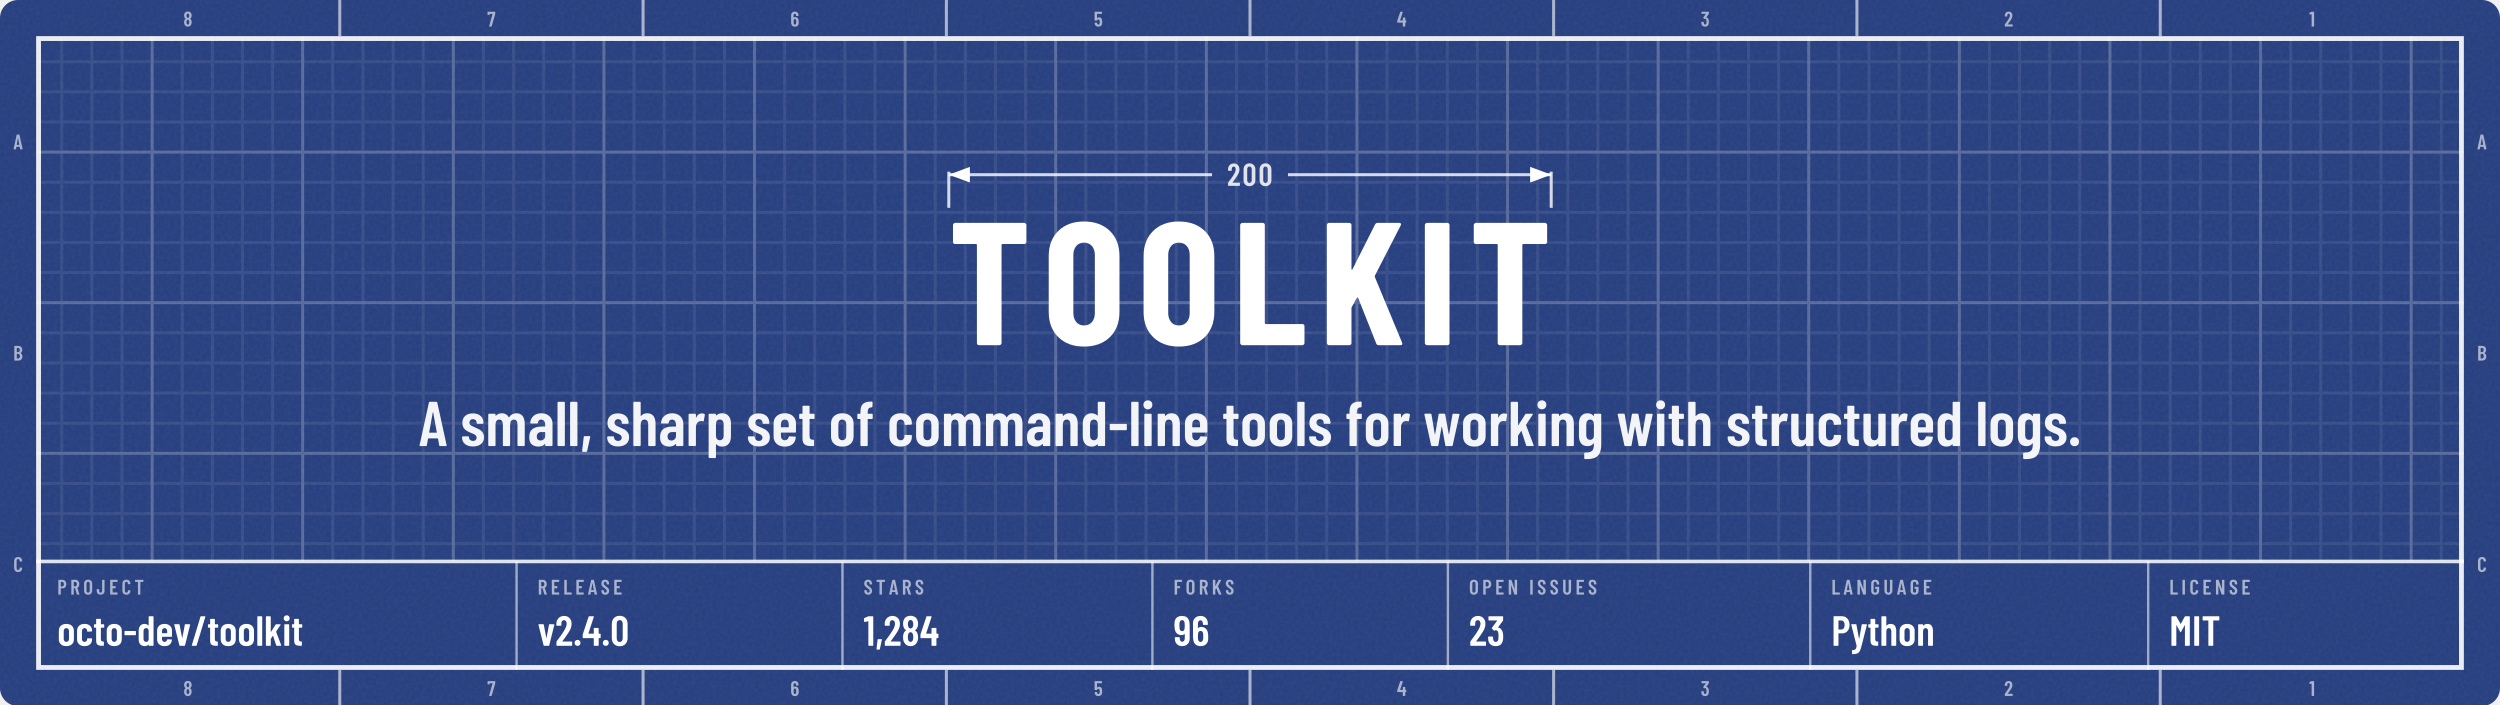
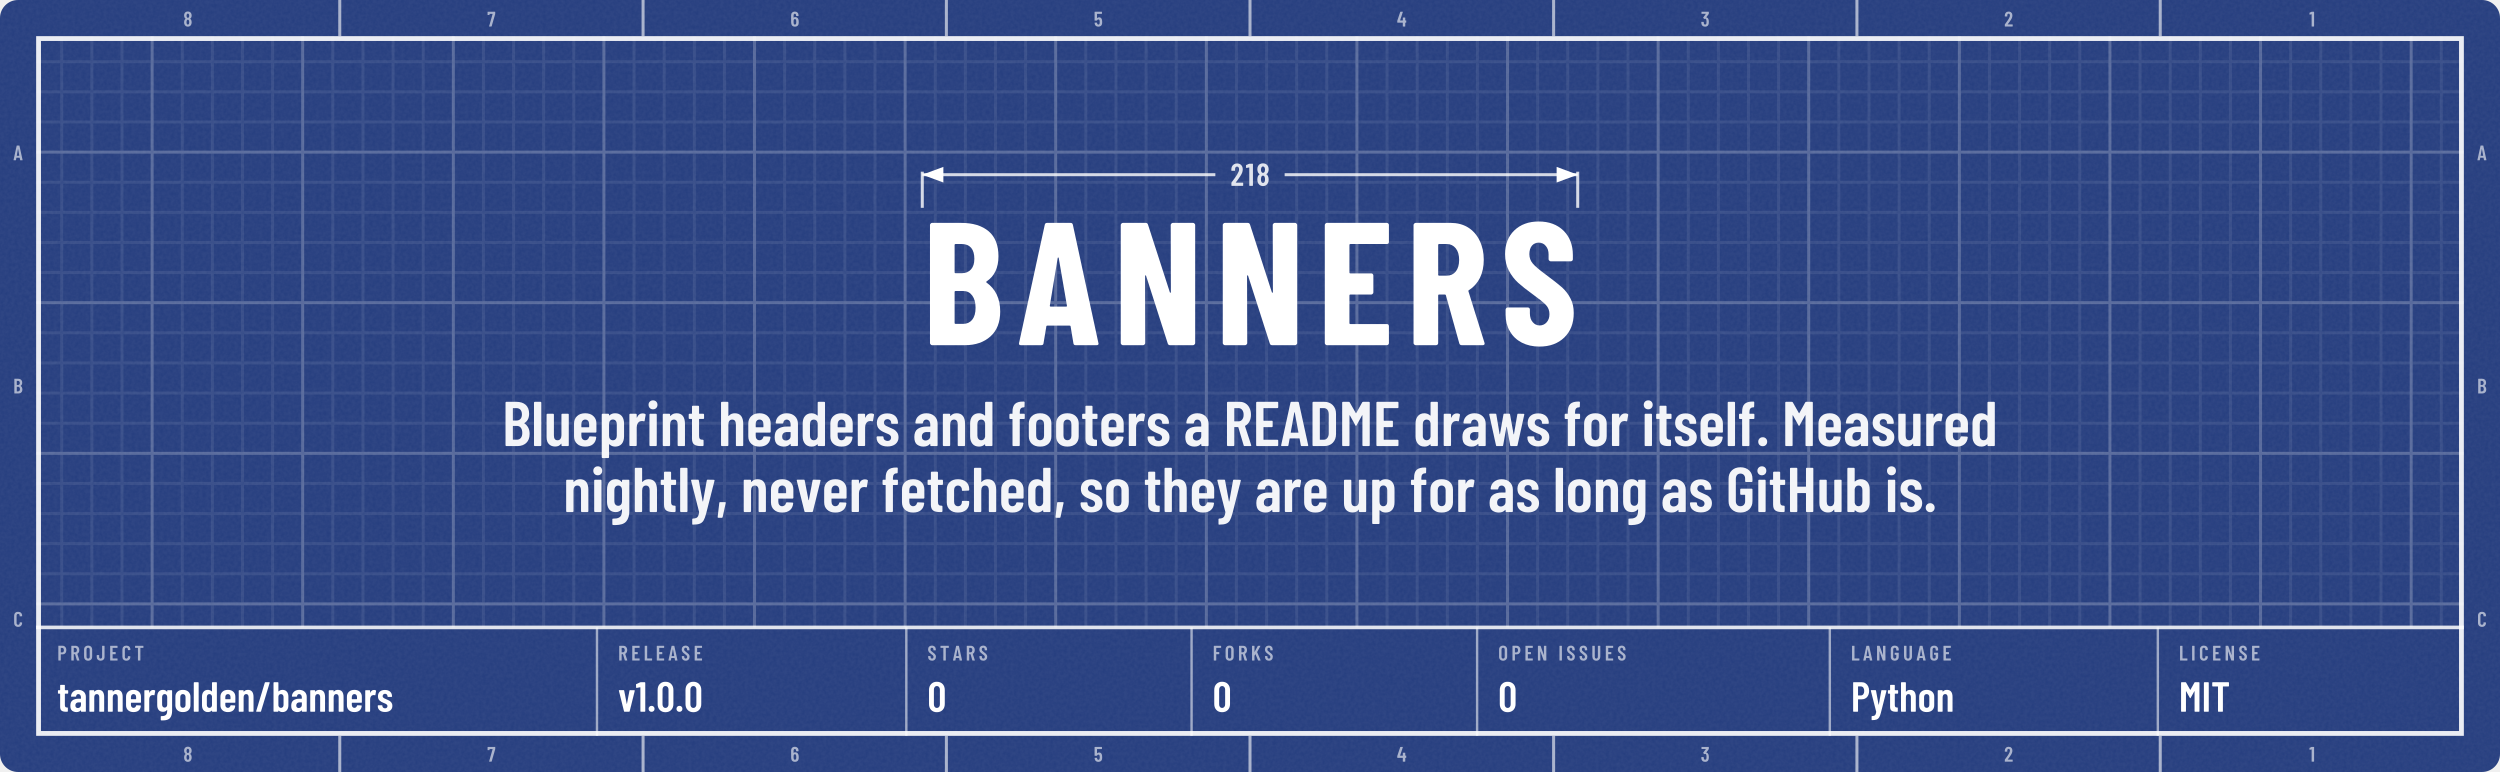
- <svg xmlns="http://www.w3.org/2000/svg" width="830" height="234" viewBox="0 0 830 234" role="img" aria-labelledby="t d">
+ <svg xmlns="http://www.w3.org/2000/svg" width="830" height="256" viewBox="0 0 830 256" role="img" aria-labelledby="t d">
  <defs>
    <clipPath id="kc1">
-       <rect x="0" y="0" width="830" height="234.4" rx="6" />
+       <rect x="0" y="0" width="830" height="256.3" rx="6" />
    </clipPath>
    <filter id="kn2" x="0" y="0" width="100%" height="100%">
      <feTurbulence type="fractalNoise" baseFrequency=".85" numOctaves="2" stitchTiles="stitch" />
      <feColorMatrix values="0 0 0 0 1 0 0 0 0 1 0 0 0 0 1 0 0 0 0.06 0" />
    </filter>
    <pattern id="kp3" width="10" height="10" patternUnits="userSpaceOnUse">
      <path d="M10 .5H.5V10" fill="none" stroke="#FFFFFF" stroke-opacity="0.075" />
    </pattern>
    <pattern id="kp4" width="50" height="50" patternUnits="userSpaceOnUse">
      <path d="M50 .5H.5V50" fill="none" stroke="#FFFFFF" stroke-opacity="0.16" />
    </pattern>
    <clipPath id="kc5">
-       <path clip-rule="evenodd" d="M12 12h806v210.4h-806zM12 186.4h806v36h-806z" />
+       <path clip-rule="evenodd" d="M12 12h806v232.3h-806zM12 208.3h806v36h-806z" />
    </clipPath>
    <path id="m44" d="M33 -78 59 146Q60 157 71 157H151Q164 157 161 144L112 -80Q110 -91 99 -91H45Q39 -91 36 -88Q32 -84 33 -78Z" />
-     <path id="m45" d="M27 263V339Q27 344 30 348Q34 351 39 351H286Q291 351 294 348Q298 344 298 339V263Q298 258 294 254Q291 251 286 251H39Q34 251 30 254Q27 258 27 263Z" />
    <path id="m46" d="M35 69Q35 100 55 120Q75 140 106 140Q137 140 156 120Q176 100 176 69Q176 38 156 18Q136 -2 106 -2Q75 -2 55 18Q35 38 35 69Z" />
    <path id="m47" d="M21 14 226 690Q229 700 239 700H331Q337 700 340 696Q343 692 341 686L136 10Q133 0 123 0H31Q25 0 22 4Q19 8 21 14Z" />
    <path id="m48" d="M38 183V517Q38 604 89 658Q140 711 224 711Q309 711 360 658Q412 604 412 517V183Q412 96 360 42Q309 -11 224 -11Q140 -11 89 42Q38 96 38 183ZM296 176V524Q296 563 276 586Q257 610 224 610Q192 610 173 586Q154 563 154 524V176Q154 137 173 114Q192 90 224 90Q257 90 276 114Q296 137 296 176Z" />
    <path id="m49" d="M122 700H218Q223 700 226 696Q230 693 230 688V12Q230 7 226 4Q223 0 218 0H126Q121 0 118 4Q114 7 114 12V576Q114 578 112 580Q111 582 109 581L27 565H24Q13 565 13 576L10 643Q10 653 18 657L107 697Q114 700 122 700Z" />
    <path id="m50" d="M173 100H392Q397 100 400 96Q404 93 404 88V12Q404 7 400 4Q397 0 392 0H43Q38 0 34 4Q31 7 31 12V92Q31 101 36 107L75 160Q114 212 152 266Q189 320 215 363Q273 459 273 522Q273 562 256 585Q238 608 209 608Q180 608 163 586Q146 563 147 526V487Q147 482 144 478Q140 475 135 475H41Q36 475 32 478Q29 482 29 487V530Q33 610 84 659Q134 708 214 708Q293 708 342 656Q390 605 390 521Q390 471 373 422Q356 373 319 317Q294 277 260 229Q225 181 214 166Q184 126 170 106Q168 104 169 102Q170 100 173 100Z" />
    <path id="m51" d="M387 218Q387 169 380 134Q368 66 326 29Q283 -8 210 -8Q134 -8 86 32Q38 73 32 143Q30 165 28 207Q28 219 40 219H132Q144 219 144 207Q146 173 148 156Q153 125 169 108Q185 92 210 92Q234 92 250 108Q266 123 271 152Q276 182 276 230Q276 281 269 315Q263 341 248 355Q233 369 210 369Q195 369 183 360Q177 356 174 356Q172 356 166 360L119 408Q115 412 115 417Q115 421 118 425L243 595Q245 597 244 599Q242 601 239 601H49Q44 601 40 604Q37 608 37 613V688Q37 693 40 696Q44 700 49 700H373Q378 700 382 696Q385 693 385 688V609Q385 602 380 594L266 438Q262 432 268 431Q309 426 338 392Q368 358 378 307Q387 267 387 218Z" />
    <path id="m52" d="M443 275V194Q443 189 440 186Q436 182 431 182H401Q396 182 396 177V12Q396 7 392 4Q389 0 384 0H292Q287 0 284 4Q280 7 280 12V177Q280 182 275 182H29Q24 182 20 186Q17 189 17 194V259Q17 268 19 274L158 690Q161 700 171 700H271Q277 700 280 696Q283 693 281 686L153 293Q152 287 157 287H275Q280 287 280 292V412Q280 417 284 420Q287 424 292 424H384Q389 424 392 420Q396 417 396 412V292Q396 287 401 287H431Q436 287 440 284Q443 280 443 275Z" />
    <path id="m53" d="M400 216Q400 175 396 146Q391 72 344 32Q297 -8 219 -8Q145 -8 99 30Q53 68 43 144L40 172Q40 184 52 184H144Q156 184 157 172Q157 166 159 154Q171 92 219 92Q244 92 260 108Q275 124 280 153Q284 178 284 217Q284 254 278 281Q273 307 258 322Q242 336 219 336Q171 336 157 290Q154 279 144 279H51Q46 279 42 282Q39 286 39 291V688Q39 693 42 696Q46 700 51 700H377Q382 700 386 696Q389 693 389 688V612Q389 607 386 604Q382 600 377 600H160Q155 600 155 595V400Q155 397 157 396Q159 396 161 398Q178 416 202 426Q227 437 254 437Q314 437 350 398Q387 360 394 290Q400 259 400 216Z" />
    <path id="m54" d="M401 216Q401 193 399 151Q394 75 346 34Q299 -8 221 -8Q147 -8 101 30Q55 69 46 144Q40 171 40 207L39 532Q39 613 88 660Q138 708 219 708Q295 708 343 660Q391 612 391 532V507Q391 502 388 498Q384 495 379 495H287Q282 495 278 498Q275 502 275 507V526Q275 560 258 582Q242 605 219 605Q191 605 174 583Q156 561 156 526V423Q156 420 158 419Q160 418 162 420Q191 447 234 447Q303 447 346 403Q389 359 396 286Q401 253 401 216ZM284 224Q284 250 279 295Q267 353 220 353Q196 353 180 338Q165 322 160 292Q156 257 156 224Q156 195 159 157Q164 125 180 108Q195 91 220 91Q245 91 260 109Q276 127 281 160Q284 196 284 224Z" />
    <path id="m55" d="M90 13 255 594Q257 600 251 600H116Q111 600 111 595V559Q111 554 108 550Q104 547 99 547H28Q23 547 20 550Q16 554 16 559L17 688Q17 693 20 696Q24 700 29 700H368Q373 700 376 696Q380 693 380 688V607Q380 603 378 593L211 10Q208 0 197 0H100Q87 0 90 13Z" />
    <path id="m56" d="M325 364Q358 345 375 306Q396 259 396 200Q396 147 380 107Q360 53 318 22Q275 -8 216 -8Q158 -8 116 22Q73 52 53 106Q38 148 38 200Q38 259 56 301Q71 341 109 363Q113 366 109 369Q76 390 58 427Q38 470 38 523Q38 581 58 620Q78 664 120 688Q161 712 216 712Q270 712 312 688Q353 665 374 621Q396 579 396 523Q396 471 376 429Q358 392 325 371Q319 367 325 364ZM159 559Q152 541 152 513Q152 483 162 456Q169 435 183 423Q197 411 216 411Q237 411 252 424Q266 436 273 459Q281 483 281 513Q281 547 271 568Q264 589 250 600Q236 612 216 612Q198 612 184 602Q171 591 164 573ZM281 206Q281 244 272 271Q266 295 252 308Q237 322 216 322Q195 322 180 308Q166 294 160 268Q152 242 152 208Q152 177 158 151Q163 123 178 108Q194 92 216 92Q239 92 255 108Q271 124 276 153Q281 180 281 206Z" />
-     <path id="m57" d="M384 168Q384 87 334 40Q285 -8 204 -8Q128 -8 80 40Q32 88 32 168V193Q32 198 36 202Q39 205 44 205H136Q141 205 144 202Q148 198 148 193V174Q148 140 164 118Q181 95 204 95Q232 95 250 117Q267 139 267 174V276Q267 279 265 280Q263 281 261 279Q232 253 189 253Q120 253 77 297Q34 341 27 414Q22 447 22 484Q22 518 25 549Q29 625 76 666Q124 708 203 708Q276 708 322 670Q368 631 378 556Q383 526 383 493ZM267 476Q267 506 264 543Q253 609 204 609Q179 609 163 591Q147 573 142 540Q140 516 140 476Q140 439 145 405Q150 377 166 362Q181 347 204 347Q228 347 244 362Q259 378 263 408Q267 443 267 476Z" />
    <path id="m65" d="M325 11 306 116Q306 121 300 121H154Q148 121 148 116L129 11Q128 0 116 0H25Q11 0 14 13L162 689Q164 700 175 700H281Q292 700 294 689L442 13V9Q442 0 431 0H338Q326 0 325 11ZM171 212H282Q288 212 287 217L229 533Q228 536 226 536Q224 536 223 533L166 217Q165 212 171 212Z" />
    <path id="m66" d="M242 0H66Q61 0 58 4Q54 7 54 12V688Q54 693 58 696Q61 700 66 700H224Q319 700 373 652Q427 604 427 512Q427 409 354 365Q349 362 352 359Q391 334 413 292Q435 250 435 192Q435 100 382 50Q328 0 242 0ZM170 595V409Q170 404 175 404H226Q267 404 290 429Q313 454 313 500Q313 548 290 574Q267 600 226 600H175Q170 600 170 595ZM319 208Q319 260 296 290Q273 319 233 319H175Q170 319 170 314V106Q170 101 175 101H233Q273 101 296 129Q319 157 319 208Z" />
    <path id="m67" d="M42 180V521Q42 607 94 658Q145 708 230 708Q316 708 368 658Q420 607 420 521V509Q420 504 416 500Q413 496 408 496L315 492Q303 492 303 504V529Q303 564 283 586Q263 608 230 608Q198 608 178 586Q158 564 158 529V171Q158 136 178 114Q198 92 230 92Q263 92 283 114Q303 136 303 171V196Q303 201 306 204Q310 208 315 208L408 204Q413 204 416 200Q420 197 420 192V180Q420 95 368 44Q316 -8 230 -8Q145 -8 94 44Q42 95 42 180Z" />
+     <path id="m68" d="M54 12V688Q54 693 58 696Q61 700 66 700H237Q323 700 374 648Q426 596 426 509V191Q426 104 374 52Q323 0 237 0H66Q61 0 58 4Q54 7 54 12ZM175 100 235 101Q268 101 288 128Q309 154 310 198V502Q310 547 290 574Q269 600 234 600H175Q170 600 170 595V105Q170 100 175 100Z" />
    <path id="m69" d="M391 600H175Q170 600 170 595V406Q170 401 175 401H303Q308 401 312 398Q315 394 315 389V312Q315 307 312 304Q308 300 303 300H175Q170 300 170 295V105Q170 100 175 100H391Q396 100 400 96Q403 93 403 88V12Q403 7 400 4Q396 0 391 0H66Q61 0 58 4Q54 7 54 12V688Q54 693 58 696Q61 700 66 700H391Q396 700 400 696Q403 693 403 688V612Q403 607 400 604Q396 600 391 600Z" />
    <path id="m70" d="M390 600H175Q170 600 170 595V406Q170 401 175 401H302Q307 401 310 398Q314 394 314 389V312Q314 307 310 304Q307 300 302 300H175Q170 300 170 295V12Q170 7 166 4Q163 0 158 0H66Q61 0 58 4Q54 7 54 12V688Q54 693 58 696Q61 700 66 700H390Q395 700 398 696Q402 693 402 688V612Q402 607 398 604Q395 600 390 600Z" />
    <path id="m71" d="M42 173V527Q42 609 94 658Q145 708 230 708Q315 708 368 658Q420 609 420 526V487Q420 482 416 478Q413 475 408 475H316Q311 475 308 478Q304 482 304 487V528Q304 564 284 586Q263 608 230 608Q197 608 177 586Q157 564 157 528V172Q157 136 177 114Q197 92 230 92Q263 92 284 114Q304 136 304 172V268Q304 273 299 273H238Q233 273 230 276Q226 280 226 285V358Q226 363 230 366Q233 370 238 370H408Q413 370 416 366Q420 363 420 358V173Q420 91 368 42Q315 -8 230 -8Q145 -8 94 42Q42 91 42 173Z" />
+     <path id="m72" d="M319 700H411Q416 700 420 696Q423 693 423 688V12Q423 7 420 4Q416 0 411 0H319Q314 0 310 4Q307 7 307 12V295Q307 300 302 300H175Q170 300 170 295V12Q170 7 166 4Q163 0 158 0H66Q61 0 58 4Q54 7 54 12V688Q54 693 58 696Q61 700 66 700H158Q163 700 166 696Q170 693 170 688V406Q170 401 175 401H302Q307 401 307 406V688Q307 693 310 696Q314 700 319 700Z" />
    <path id="m73" d="M54 12V688Q54 693 58 696Q61 700 66 700H158Q163 700 166 696Q170 693 170 688V12Q170 7 166 4Q163 0 158 0H66Q61 0 58 4Q54 7 54 12Z" />
    <path id="m74" d="M17 173V247Q17 252 20 256Q24 259 29 259H121Q126 259 130 256Q133 252 133 247V171Q133 136 152 114Q171 92 202 92Q233 92 252 114Q272 136 272 171V688Q272 693 276 696Q279 700 284 700H376Q381 700 384 696Q388 693 388 688V173Q388 91 336 42Q285 -8 202 -8Q119 -8 68 42Q17 91 17 173Z" />
    <path id="m75" d="M54 12V688Q54 693 58 696Q61 700 66 700H158Q163 700 166 696Q170 693 170 688V412Q170 408 172 408Q174 407 176 410L326 691Q331 700 341 700H440Q447 700 449 696Q451 692 448 686L298 405Q297 401 297 399L459 14Q460 12 460 8Q460 0 450 0H351Q340 0 337 9L219 298Q218 301 216 300Q214 300 212 298L172 231Q170 227 170 225V12Q170 7 166 4Q163 0 158 0H66Q61 0 58 4Q54 7 54 12Z" />
    <path id="m76" d="M54 12V688Q54 693 58 696Q61 700 66 700H158Q163 700 166 696Q170 693 170 688V105Q170 100 175 100H391Q396 100 400 96Q403 93 403 88V12Q403 7 400 4Q396 0 391 0H66Q61 0 58 4Q54 7 54 12Z" />
    <path id="m77" d="M383 700H475Q480 700 484 696Q487 693 487 688V12Q487 7 484 4Q480 0 475 0H383Q378 0 374 4Q371 7 371 12V484Q371 488 369 488Q367 488 365 485L278 327Q273 319 269 319Q265 319 260 327L173 485Q171 488 169 488Q167 488 167 484V12Q167 7 164 4Q160 0 155 0H63Q58 0 54 4Q51 7 51 12V688Q51 693 54 696Q58 700 63 700H155Q165 700 170 692L267 521Q270 517 273 521L368 692Q373 700 383 700Z" />
    <path id="m78" d="M350 700H441Q446 700 450 696Q453 693 453 688V12Q453 7 450 4Q446 0 441 0H336Q326 0 323 10L174 434Q173 437 170 436Q168 436 168 433L169 12Q169 7 166 4Q162 0 157 0H66Q61 0 58 4Q54 7 54 12V688Q54 693 58 696Q61 700 66 700H169Q179 700 182 690L332 269Q333 266 336 266Q338 267 338 270V688Q338 693 342 696Q345 700 350 700Z" />
    <path id="m79" d="M42 182V518Q42 604 94 656Q147 708 233 708Q319 708 372 656Q425 604 425 518V182Q425 96 372 44Q319 -8 233 -8Q147 -8 94 44Q42 96 42 182ZM309 177V523Q309 561 288 584Q267 608 233 608Q199 608 178 584Q158 561 158 523V177Q158 139 178 116Q199 92 233 92Q267 92 288 116Q309 139 309 177Z" />
    <path id="m80" d="M432 495Q432 405 384 350Q337 295 259 295H174Q169 295 169 290V12Q169 7 166 4Q162 0 157 0H65Q60 0 56 4Q53 7 53 12V689Q53 694 56 698Q60 701 65 701H253Q306 701 346 675Q387 649 410 602Q432 555 432 495ZM316 492Q316 542 294 572Q271 601 234 601H174Q169 601 169 596V391Q169 386 174 386H234Q271 386 294 414Q316 443 316 492Z" />
    <path id="m82" d="M318 10 233 297Q231 301 228 301H175Q170 301 170 296V12Q170 7 166 4Q163 0 158 0H66Q61 0 58 4Q54 7 54 12V688Q54 693 58 696Q61 700 66 700H254Q307 700 348 674Q388 649 410 602Q433 556 433 496Q433 434 409 389Q385 344 342 321Q338 320 339 315L437 14Q438 12 438 9Q438 0 427 0H331Q321 0 318 10ZM170 595V396Q170 391 175 391H236Q272 391 294 419Q317 447 317 495Q317 543 294 572Q272 600 236 600H175Q170 600 170 595Z" />
    <path id="m83" d="M34 173V199Q34 204 38 208Q41 211 46 211H137Q142 211 146 208Q149 204 149 199V179Q149 140 168 116Q188 92 219 92Q250 92 270 114Q290 137 290 174Q290 200 279 219Q268 238 248 255Q228 272 184 304Q134 340 104 368Q73 396 52 436Q32 475 32 527Q32 610 82 659Q132 708 214 708Q297 708 348 656Q399 605 399 520V496Q399 491 396 488Q392 484 387 484H297Q292 484 288 488Q285 491 285 496V522Q285 561 266 584Q246 608 214 608Q184 608 165 586Q146 565 146 527Q146 491 166 466Q187 441 247 397Q308 352 339 324Q370 295 387 261Q404 227 404 180Q404 95 353 44Q302 -8 219 -8Q136 -8 85 42Q34 92 34 173Z" />
    <path id="m84" d="M425 688V612Q425 607 422 604Q418 600 413 600H286Q281 600 281 595V12Q281 7 278 4Q274 0 269 0H177Q172 0 168 4Q165 7 165 12V595Q165 600 160 600H40Q35 600 32 604Q28 607 28 612V688Q28 693 32 696Q35 700 40 700H413Q418 700 422 696Q425 693 425 688Z" />
    <path id="m85" d="M50 194V688Q50 693 54 696Q57 700 62 700H154Q159 700 162 696Q166 693 166 688V182Q166 142 186 117Q206 92 239 92Q272 92 292 117Q312 142 312 182V688Q312 693 316 696Q319 700 324 700H416Q421 700 424 696Q428 693 428 688V194Q428 103 376 48Q324 -8 239 -8Q153 -8 102 48Q50 103 50 194Z" />
    <path id="m97" d="M397 352V12Q397 7 394 4Q390 0 385 0H293Q288 0 284 4Q281 7 281 12V31Q281 34 279 35Q277 36 275 33Q240 -8 173 -8Q116 -8 72 24Q29 57 29 143Q29 233 82 271Q134 309 224 309H276Q281 309 281 314V340Q281 376 263 398Q245 419 218 419Q197 419 183 406Q169 392 166 369Q165 357 153 357H56Q44 357 45 369Q50 437 98 478Q147 519 220 519Q299 519 348 473Q397 427 397 352ZM281 160V217Q281 222 276 222H224Q190 222 169 204Q148 185 148 150Q148 119 164 104Q180 88 205 88Q235 88 258 107Q281 126 281 160Z" />
+     <path id="m98" d="M399 357V154Q399 80 362 36Q325 -8 258 -8Q204 -8 168 27Q166 29 164 28Q162 27 162 24V12Q162 7 158 4Q155 0 150 0H58Q53 0 50 4Q46 7 46 12V688Q46 693 50 696Q53 700 58 700H150Q155 700 158 696Q162 693 162 688V486Q162 483 164 482Q167 482 170 486Q189 503 212 511Q236 519 258 519Q324 519 362 476Q399 433 399 357ZM222 419Q198 419 182 404Q166 388 162 362V149Q166 123 182 108Q198 92 222 92Q250 92 267 112Q284 131 284 163V348Q284 380 267 400Q250 419 222 419Z" />
    <path id="m99" d="M38 155V357Q38 430 86 474Q133 519 215 519Q297 519 345 476Q393 432 393 365V351Q393 346 390 342Q386 339 381 339L289 335Q277 335 277 347V357Q277 382 260 400Q242 419 215 419Q188 419 171 399Q154 379 154 348V163Q154 132 171 112Q188 92 215 92Q242 92 260 110Q277 129 277 155V165Q277 170 280 174Q284 177 289 177L381 176Q386 176 390 172Q393 169 393 164V146Q393 77 345 34Q297 -8 215 -8Q133 -8 86 36Q38 80 38 155Z" />
    <path id="m100" d="M287 700H379Q384 700 388 696Q391 693 391 688V12Q391 7 388 4Q384 0 379 0H287Q282 0 278 4Q275 7 275 12V24Q275 27 273 28Q271 29 269 27Q233 -8 179 -8Q112 -8 75 36Q38 80 38 154V357Q38 433 76 476Q113 519 179 519Q202 519 226 510Q250 502 269 483Q271 481 273 482Q275 483 275 486V688Q275 693 278 696Q282 700 287 700ZM275 149V362Q271 388 255 404Q239 419 215 419Q187 419 170 400Q153 380 153 348V163Q153 131 170 112Q187 92 215 92Q239 92 255 108Q271 123 275 149Z" />
    <path id="m101" d="M380 213H159Q154 213 154 208V163Q154 132 171 112Q188 92 215 92Q238 92 254 106Q271 121 276 144Q279 154 289 154L378 150Q383 150 386 146Q390 143 389 137Q382 67 338 30Q294 -8 215 -8Q133 -8 86 36Q38 79 38 154V357Q38 430 86 474Q133 519 215 519Q297 519 344 474Q392 430 392 357V225Q392 220 388 216Q385 213 380 213ZM154 348V303Q154 298 159 298H272Q277 298 277 303V348Q277 380 260 400Q243 419 215 419Q188 419 171 399Q154 379 154 348Z" />
    <path id="m102" d="M265 499V440Q265 435 262 432Q258 428 253 428H191Q186 428 186 423V12Q186 7 182 4Q179 0 174 0H83Q78 0 74 4Q71 7 71 12V423Q71 428 66 428H34Q29 428 26 432Q22 435 22 440V499Q22 504 26 508Q29 511 34 511H66Q71 511 71 516V541Q71 631 112 668Q153 705 243 704H251Q256 704 260 700Q263 697 263 692L261 624Q261 619 258 616Q254 612 249 612H244Q214 611 200 592Q186 574 186 536V516Q186 511 191 511H253Q258 511 262 508Q265 504 265 499Z" />
    <path id="m103" d="M287 511H379Q384 511 388 508Q391 504 391 499V19Q391 -89 342 -148Q293 -206 167 -206Q145 -206 134 -205Q122 -204 122 -192V-115Q122 -102 135 -104Q192 -105 222 -90Q253 -75 264 -46Q275 -17 275 30V41Q275 44 273 44Q271 45 269 42Q236 -1 175 -1Q108 -1 73 42Q38 86 38 161V357Q38 434 74 476Q109 519 175 519Q236 519 269 476Q271 473 273 474Q275 474 275 477V499Q275 504 278 508Q282 511 287 511ZM275 169V348Q275 380 258 400Q242 419 215 419Q188 419 171 399Q154 379 154 348V169Q154 138 171 118Q188 99 215 99Q242 99 258 118Q275 138 275 169Z" />
    <path id="m104" d="M397 352V12Q397 7 394 4Q390 0 385 0H293Q288 0 284 4Q281 7 281 12V343Q281 379 266 399Q251 419 223 419Q194 419 178 398Q162 377 162 340V12Q162 7 158 4Q155 0 150 0H58Q53 0 50 4Q46 7 46 12V688Q46 693 50 696Q53 700 58 700H150Q155 700 158 696Q162 693 162 688V479Q162 476 164 476Q167 475 170 479Q204 519 265 519Q330 519 364 476Q397 432 397 352Z" />
    <path id="m105" d="M36 652Q36 683 56 703Q76 723 107 723Q138 723 158 703Q177 683 177 652Q177 621 157 601Q137 581 107 581Q76 581 56 601Q36 621 36 652ZM50 12V499Q50 504 54 508Q57 511 62 511H154Q159 511 162 508Q166 504 166 499V12Q166 7 162 4Q159 0 154 0H62Q57 0 54 4Q50 7 50 12Z" />
-     <path id="m107" d="M46 12V688Q46 693 50 696Q53 700 58 700H150Q155 700 158 696Q162 693 162 688V332Q162 328 164 328Q166 328 168 331L277 503Q281 511 291 511H387Q394 511 396 506Q398 502 394 496L290 339Q288 335 289 332L409 14Q410 12 410 9Q410 0 399 0H304Q294 0 291 10L217 236Q216 239 214 240Q212 240 211 237L164 167Q162 163 162 161V12Q162 7 158 4Q155 0 150 0H58Q53 0 50 4Q46 7 46 12Z" />
    <path id="m108" d="M42 12V688Q42 693 46 696Q49 700 54 700H146Q151 700 154 696Q158 693 158 688V12Q158 7 154 4Q151 0 146 0H54Q49 0 46 4Q42 7 42 12Z" />
-     <path id="m109" d="M623 347V12Q623 7 620 4Q616 0 611 0H520Q515 0 512 4Q508 7 508 12V339Q508 377 493 398Q478 419 452 419Q424 419 408 398Q392 377 392 340V12Q392 7 388 4Q385 0 380 0H289Q284 0 280 4Q277 7 277 12V339Q277 377 262 398Q246 419 221 419Q193 419 177 398Q161 377 161 340V12Q161 7 158 4Q154 0 149 0H58Q53 0 50 4Q46 7 46 12V499Q46 504 50 508Q53 511 58 511H149Q154 511 158 508Q161 504 161 499V483Q161 480 163 479Q165 478 167 481Q187 501 212 510Q237 519 261 519Q335 519 370 456Q373 452 379 459Q399 491 430 505Q460 519 491 519Q556 519 590 474Q623 428 623 347Z" />
    <path id="m110" d="M397 352V12Q397 7 394 4Q390 0 385 0H293Q288 0 284 4Q281 7 281 12V343Q281 379 266 399Q251 419 223 419Q194 419 178 398Q162 377 162 340V12Q162 7 158 4Q155 0 150 0H58Q53 0 50 4Q46 7 46 12V499Q46 504 50 508Q53 511 58 511H150Q155 511 158 508Q162 504 162 499V479Q162 476 164 476Q167 475 170 479Q204 519 265 519Q330 519 364 476Q397 432 397 352Z" />
    <path id="m111" d="M38 155V356Q38 430 86 474Q134 519 216 519Q299 519 347 474Q395 430 395 356V155Q395 80 348 36Q300 -8 216 -8Q133 -8 86 36Q38 80 38 155ZM279 164V348Q279 379 262 399Q244 419 216 419Q188 419 171 400Q154 380 154 348V164Q154 132 171 112Q188 93 216 93Q244 93 262 112Q279 132 279 164Z" />
    <path id="m112" d="M403 357V155Q403 78 366 35Q329 -8 262 -8Q239 -8 215 0Q191 9 172 28Q170 30 168 29Q166 28 166 25V-177Q166 -182 162 -186Q159 -189 154 -189H62Q57 -189 54 -186Q50 -182 50 -177V499Q50 504 54 508Q57 511 62 511H154Q159 511 162 508Q166 504 166 499V487Q166 484 168 484Q171 483 174 487Q209 519 262 519Q329 519 366 476Q403 432 403 357ZM226 420Q199 420 182 400Q166 380 166 348V163Q166 131 182 112Q199 92 226 92Q254 92 271 112Q288 131 288 163V348Q288 380 271 400Q254 420 226 420Z" />
    <path id="m114" d="M297 507Q305 502 303 492L287 399Q286 387 273 392Q259 396 247 396Q235 396 225 393Q197 389 180 362Q162 334 162 296V13Q162 8 158 4Q155 1 150 1H58Q53 1 50 4Q46 8 46 13V499Q46 504 50 508Q53 511 58 511H150Q155 511 158 508Q162 504 162 499V453Q162 449 164 448Q166 448 167 452Q194 517 255 517Q282 517 297 507Z" />
    <path id="m115" d="M30 135V142Q30 147 34 150Q37 154 42 154H128Q133 154 136 150Q140 147 140 142V137Q140 113 158 97Q177 81 204 81Q230 81 245 96Q260 111 260 134Q260 154 247 168Q234 181 219 188Q204 195 165 211Q108 233 72 267Q35 301 35 368Q35 438 80 478Q124 517 200 517Q278 517 324 476Q369 434 369 364Q369 359 366 356Q362 352 357 352H273Q268 352 264 356Q261 359 261 364V370Q261 394 244 410Q228 426 203 426Q177 426 162 410Q146 393 146 370Q146 351 158 338Q170 325 185 318Q200 310 235 295Q277 278 306 262Q334 245 356 214Q377 184 377 139Q377 72 330 33Q283 -6 203 -6Q124 -6 77 32Q30 70 30 135Z" />
    <path id="m116" d="M248 429H186Q181 429 181 424V162Q181 127 194 114Q207 100 233 101H240Q245 101 248 98Q252 94 252 89V12Q252 7 248 4Q245 0 240 0H206Q138 0 104 25Q69 50 69 119V424Q69 429 64 429H29Q24 429 20 432Q17 436 17 441V499Q17 504 20 508Q24 511 29 511H64Q69 511 69 516V626Q69 631 72 634Q76 638 81 638H169Q174 638 178 634Q181 631 181 626V516Q181 511 186 511H248Q253 511 256 508Q260 504 260 499V441Q260 436 256 432Q253 429 248 429Z" />
    <path id="m117" d="M289 511H381Q386 511 390 508Q393 504 393 499V12Q393 7 390 4Q386 0 381 0H289Q284 0 280 4Q277 7 277 12V34Q277 37 275 38Q273 39 271 36Q242 -7 178 -7Q117 -7 80 30Q42 66 42 142V499Q42 504 46 508Q49 511 54 511H146Q151 511 154 508Q158 504 158 499V167Q158 92 216 92Q245 92 261 114Q277 135 277 172V499Q277 504 280 508Q284 511 289 511Z" />
    <path id="m118" d="M141 10 19 499V503Q19 512 30 512H132Q144 512 145 501L205 190Q206 187 208 187Q210 187 211 190L270 501Q271 512 283 512L385 510Q399 510 396 497L275 10Q272 0 261 0H155Q144 0 141 10Z" />
    <path id="m119" d="M126 11 19 499V503Q19 512 30 512H118Q130 512 131 501L183 190Q184 187 186 187Q188 187 189 190L244 501Q245 512 257 512H335Q347 512 348 501L404 189Q405 186 407 186Q409 186 410 189L463 501Q464 512 476 512L563 510Q576 510 573 497L466 11Q464 0 453 0H363Q351 0 350 11L297 303Q296 306 294 306Q292 306 291 303L239 11Q238 0 226 0H139Q128 0 126 11Z" />
    <path id="m121" d="M34 -187V-115Q34 -110 37 -106Q40 -103 44 -103Q77 -102 96 -94Q115 -87 126 -66Q138 -44 143 -3L142 3L16 499V503Q16 512 27 512H125Q137 512 138 501L199 170Q200 167 202 167Q204 167 205 170L264 501Q265 512 277 512L376 510Q390 510 387 497L253 -28Q234 -99 213 -134Q192 -169 154 -184Q116 -199 45 -199H40Q38 -199 36 -196Q34 -192 34 -187Z" />
-     <path id="n73" d="M44 12V688Q44 693 48 696Q51 700 56 700H173Q178 700 182 696Q185 693 185 688V12Q185 7 182 4Q178 0 173 0H56Q51 0 48 4Q44 7 44 12Z" />
-     <path id="n75" d="M44 12V688Q44 693 48 696Q51 700 56 700H173Q178 700 182 696Q185 693 185 688V436Q185 432 188 432Q190 431 191 435L320 691Q325 700 334 700H458Q465 700 468 696Q470 693 467 686L319 398Q318 394 318 392L475 14Q476 12 476 8Q476 0 466 0H341Q330 0 327 9L223 271Q222 274 220 274Q218 273 216 271L187 219Q185 215 185 213V12Q185 7 182 4Q178 0 173 0H56Q51 0 48 4Q44 7 44 12Z" />
-     <path id="n76" d="M44 12V688Q44 693 48 696Q51 700 56 700H173Q178 700 182 696Q185 693 185 688V126Q185 121 190 121H400Q405 121 408 118Q412 114 412 109V12Q412 7 408 4Q405 0 400 0H56Q51 0 48 4Q44 7 44 12Z" />
-     <path id="n79" d="M34 190V510Q34 600 89 654Q144 708 236 708Q328 708 384 654Q439 600 439 510V190Q439 100 384 46Q328 -8 236 -8Q144 -8 89 46Q34 100 34 190ZM298 184V516Q298 548 281 568Q264 587 236 587Q208 587 192 568Q175 548 175 516V184Q175 152 192 132Q208 113 236 113Q264 113 281 132Q298 152 298 184Z" />
-     <path id="n84" d="M444 688V591Q444 586 440 582Q437 579 432 579H307Q302 579 302 574V12Q302 7 298 4Q295 0 290 0H173Q168 0 164 4Q161 7 161 12V574Q161 579 156 579H36Q31 579 28 582Q24 586 24 591V688Q24 693 28 696Q31 700 36 700H432Q437 700 440 696Q444 693 444 688Z" />
+     <path id="n65" d="M325 11 309 107Q309 112 303 112H176Q170 112 170 107L154 11Q153 0 141 0H24Q11 0 14 13L161 689Q163 700 174 700H309Q320 700 322 689L468 13L469 9Q469 0 458 0H338Q326 0 325 11ZM194 221H284Q289 221 288 226L241 499Q240 502 238 502Q236 502 235 499L190 226Q190 221 194 221Z" />
+     <path id="n66" d="M245 0H56Q51 0 48 4Q44 7 44 12V688Q44 693 48 696Q51 700 56 700H223Q323 700 380 652Q436 604 436 509Q436 410 368 365Q364 362 367 359Q446 303 446 193Q446 100 390 50Q334 0 245 0ZM185 574V417Q185 412 190 412H226Q260 412 279 434Q298 455 298 494Q298 535 280 557Q261 579 226 579H190Q185 579 185 574ZM305 214Q305 258 286 284Q267 310 235 310H190Q185 310 185 305V127Q185 122 190 122H234Q267 122 286 146Q305 170 305 214Z" />
+     <path id="n69" d="M399 579H190Q185 579 185 574V416Q185 411 190 411H310Q315 411 318 408Q322 404 322 399V302Q322 297 318 294Q315 290 310 290H190Q185 290 185 285V126Q185 121 190 121H399Q404 121 408 118Q411 114 411 109V12Q411 7 408 4Q404 0 399 0H56Q51 0 48 4Q44 7 44 12V688Q44 693 48 696Q51 700 56 700H399Q404 700 408 696Q411 693 411 688V591Q411 586 408 582Q404 579 399 579Z" />
+     <path id="n78" d="M342 700H458Q463 700 466 696Q470 693 470 688V12Q470 7 466 4Q463 0 458 0H326Q316 0 313 10L189 397Q188 400 186 400Q183 399 183 396L184 12Q184 7 180 4Q177 0 172 0H56Q51 0 48 4Q44 7 44 12V688Q44 693 48 696Q51 700 56 700H187Q197 700 200 690L325 303Q326 300 328 300Q331 301 331 304L330 688Q330 693 334 696Q337 700 342 700Z" />
+     <path id="n82" d="M306 10 229 286Q227 290 224 290H190Q185 290 185 285V12Q185 7 182 4Q178 0 173 0H56Q51 0 48 4Q44 7 44 12V688Q44 693 48 696Q51 700 56 700H258Q313 700 356 674Q399 647 422 599Q446 551 446 489Q446 430 424 385Q401 340 361 315Q359 314 358 312Q357 311 358 309L450 14L451 10Q451 0 440 0H320Q309 0 306 10ZM185 574V403Q185 398 190 398H235Q266 398 286 422Q305 447 305 488Q305 530 286 554Q266 579 235 579H190Q185 579 185 574Z" />
+     <path id="n83" d="M30 175V204Q30 209 34 212Q37 216 42 216H157Q162 216 166 212Q169 209 169 204V182Q169 151 185 132Q201 113 225 113Q249 113 265 131Q281 149 281 178Q281 208 261 230Q241 251 183 293Q133 329 102 357Q71 385 49 426Q27 467 27 521Q27 606 80 657Q133 708 220 708Q308 708 362 655Q415 602 415 516V492Q415 487 412 484Q408 480 403 480H288Q283 480 280 484Q276 487 276 492V519Q276 550 260 568Q245 587 220 587Q196 587 181 570Q166 552 166 521Q166 491 185 468Q204 445 260 404Q322 358 354 330Q385 301 402 266Q420 232 420 184Q420 96 366 44Q312 -8 224 -8Q166 -8 122 15Q78 38 54 80Q30 121 30 175Z" />
  </defs>
-   <rect y="0" width="830" height="234.4" rx="6" fill="#253D7E" />
-   <rect y="0" width="830" height="234.4" clip-path="url(#kc1)" filter="url(#kn2)" />
+   <rect y="0" width="830" height="256.3" rx="6" fill="#253D7E" />
+   <rect y="0" width="830" height="256.3" clip-path="url(#kc1)" filter="url(#kn2)" />
  <g clip-path="url(#kc5)">
-     <rect y="0" width="830" height="234.4" fill="url(#kp3)" />
-     <rect y="0" width="830" height="234.4" fill="url(#kp4)" />
-   </g>
-   <rect x="12.8" y="12.8" width="804.4" height="208.8" fill="none" stroke="#FFFFFF" stroke-opacity="0.9" stroke-width="1.6" />
-   <path d="M112.8 0V12M112.8 222.4V234.4M213.5 0V12M213.5 222.4V234.4M314.2 0V12M314.2 222.4V234.4M415 0V12M415 222.4V234.4M515.8 0V12M515.8 222.4V234.4M616.5 0V12M616.5 222.4V234.4M717.2 0V12M717.2 222.4V234.4" stroke="#FFFFFF" stroke-opacity="0.6" />
+     <rect y="0" width="830" height="256.3" fill="url(#kp3)" />
+     <rect y="0" width="830" height="256.3" fill="url(#kp4)" />
+   </g>
+   <rect x="12.8" y="12.8" width="804.4" height="230.7" fill="none" stroke="#FFFFFF" stroke-opacity="0.9" stroke-width="1.6" />
+   <path d="M112.8 0V12M112.8 244.3V256.3M213.5 0V12M213.5 244.3V256.3M314.2 0V12M314.2 244.3V256.3M415 0V12M415 244.3V256.3M515.8 0V12M515.8 244.3V256.3M616.5 0V12M616.5 244.3V256.3M717.2 0V12M717.2 244.3V256.3" stroke="#FFFFFF" stroke-opacity="0.6" />
  <g transform="scale(0.007 -0.007)" fill="#FFFFFF" fill-opacity="0.6">
    <use href="#m56" x="8694" y="-1257" />
-     <use href="#m56" x="8694" y="-33006" />
+     <use href="#m56" x="8694" y="-36126" />
    <use href="#m55" x="23108" y="-1257" />
-     <use href="#m55" x="23108" y="-33006" />
+     <use href="#m55" x="23108" y="-36126" />
    <use href="#m54" x="37482" y="-1257" />
-     <use href="#m54" x="37482" y="-33006" />
+     <use href="#m54" x="37482" y="-36126" />
    <use href="#m53" x="51875" y="-1257" />
-     <use href="#m53" x="51875" y="-33006" />
+     <use href="#m53" x="51875" y="-36126" />
    <use href="#m52" x="66253" y="-1257" />
-     <use href="#m52" x="66253" y="-33006" />
+     <use href="#m52" x="66253" y="-36126" />
    <use href="#m51" x="80662" y="-1257" />
-     <use href="#m51" x="80662" y="-33006" />
+     <use href="#m51" x="80662" y="-36126" />
    <use href="#m50" x="95055" y="-1257" />
-     <use href="#m50" x="95055" y="-33006" />
+     <use href="#m50" x="95055" y="-36126" />
    <use href="#m49" x="109524" y="-1257" />
-     <use href="#m49" x="109524" y="-33006" />
-     <use href="#m65" x="629" y="-7082" />
-     <use href="#m65" x="117486" y="-7082" />
-     <use href="#m66" x="626" y="-17103" />
-     <use href="#m66" x="117483" y="-17103" />
-     <use href="#m67" x="629" y="-27124" />
-     <use href="#m67" x="117486" y="-27124" />
-   </g>
-   <path d="M315 69V53" stroke="#FFFFFF" stroke-opacity="0.8" stroke-dasharray="12 12" stroke-dashoffset="0">
+     <use href="#m49" x="109524" y="-36126" />
+     <use href="#m65" x="629" y="-7602" />
+     <use href="#m65" x="117486" y="-7602" />
+     <use href="#m66" x="626" y="-18663" />
+     <use href="#m66" x="117483" y="-18663" />
+     <use href="#m67" x="629" y="-29724" />
+     <use href="#m67" x="117486" y="-29724" />
+   </g>
+   <path d="M306.2 69V53" stroke="#FFFFFF" stroke-opacity="0.8" stroke-dasharray="12 12" stroke-dashoffset="0">
    <animate attributeName="stroke-dashoffset" values="12;12;0" keyTimes="0;.25;1" dur="1.4s" calcMode="spline" keySplines="0 0 1 1;.3 0 .2 1" fill="freeze" />
  </path>
-   <path d="M515 69V53" stroke="#FFFFFF" stroke-opacity="0.8" stroke-dasharray="12 12" stroke-dashoffset="0">
+   <path d="M523.8 69V53" stroke="#FFFFFF" stroke-opacity="0.8" stroke-dasharray="12 12" stroke-dashoffset="0">
    <animate attributeName="stroke-dashoffset" values="12;12;0" keyTimes="0;.25;1" dur="1.4s" calcMode="spline" keySplines="0 0 1 1;.3 0 .2 1" fill="freeze" />
  </path>
-   <path d="M315 58H402.4M427.6 58H515" stroke="#FFFFFF" stroke-opacity="0.8" stroke-dasharray="102 102" stroke-dashoffset="0">
-     <animate attributeName="stroke-dashoffset" values="102;102;0" keyTimes="0;.25;1" dur="1.4s" calcMode="spline" keySplines="0 0 1 1;.3 0 .2 1" fill="freeze" />
+   <path d="M306.2 58H403.5M426.5 58H523.8" stroke="#FFFFFF" stroke-opacity="0.8" stroke-dasharray="110.8 110.8" stroke-dashoffset="0">
+     <animate attributeName="stroke-dashoffset" values="110.8;110.8;0" keyTimes="0;.25;1" dur="1.4s" calcMode="spline" keySplines="0 0 1 1;.3 0 .2 1" fill="freeze" />
  </path>
-   <path d="M12 186.4H818" stroke="#FFFFFF" stroke-opacity="0.85" stroke-width="1.2" stroke-dasharray="808 808" stroke-dashoffset="0">
+   <path d="M12 208.3H818" stroke="#FFFFFF" stroke-opacity="0.85" stroke-width="1.2" stroke-dasharray="808 808" stroke-dashoffset="0">
    <animate attributeName="stroke-dashoffset" values="808;808;0" keyTimes="0;.25;1" dur="1.4s" calcMode="spline" keySplines="0 0 1 1;.3 0 .2 1" fill="freeze" />
  </path>
-   <g transform="translate(315 114.6) scale(0.058 -0.058)" fill="#FFFFFF">
-     <use href="#n84" x="0" />
-     <use href="#n79" x="538" />
-     <use href="#n79" x="1081" />
-     <use href="#n76" x="1624" />
-     <use href="#n75" x="2120" />
-     <use href="#n73" x="2681" />
-     <use href="#n84" x="2981" />
-   </g>
-   <path d="M315 58l7 -2.6v5.2z" fill="#FFFFFF" />
-   <path d="M515 58l-7 -2.6v5.2z" fill="#FFFFFF" />
-   <g transform="translate(407.4 61.7) scale(0.0105 -0.0105)" fill="#FFFFFF" fill-opacity="0.85">
+   <g transform="translate(306.2 114.6) scale(0.058 -0.058)" fill="#FFFFFF">
+     <use href="#n66" x="0" />
+     <use href="#n65" x="540" />
+     <use href="#n78" x="1092" />
+     <use href="#n78" x="1676" />
+     <use href="#n69" x="2260" />
+     <use href="#n82" x="2768" />
+     <use href="#n83" x="3309" />
+   </g>
+   <path d="M306.2 58l7 -2.6v5.2z" fill="#FFFFFF" />
+   <path d="M523.8 58l-7 -2.6v5.2z" fill="#FFFFFF" />
+   <g transform="translate(408.5 61.7) scale(0.0105 -0.0105)" fill="#FFFFFF" fill-opacity="0.85">
    <use href="#m50" x="0" />
-     <use href="#m48" x="482" />
-     <use href="#m48" x="989" />
-   </g>
-   <g transform="translate(139 148.1) scale(0.021 -0.021)" fill="#FFFFFF" fill-opacity="0.94">
-     <use href="#m65" x="0" />
-     <use href="#m115" x="656" />
-     <use href="#m109" x="1054" />
-     <use href="#m97" x="1719" />
-     <use href="#m108" x="2153" />
-     <use href="#m108" x="2352" />
-     <use href="#m44" x="2551" />
-     <use href="#m115" x="2950" />
-     <use href="#m104" x="3348" />
-     <use href="#m97" x="3787" />
-     <use href="#m114" x="4221" />
-     <use href="#m112" x="4534" />
-     <use href="#m115" x="5175" />
-     <use href="#m101" x="5573" />
-     <use href="#m116" x="5999" />
-     <use href="#m111" x="6481" />
-     <use href="#m102" x="6913" />
-     <use href="#m99" x="7404" />
-     <use href="#m111" x="7826" />
-     <use href="#m109" x="8258" />
-     <use href="#m109" x="8923" />
-     <use href="#m97" x="9588" />
-     <use href="#m110" x="10022" />
-     <use href="#m100" x="10461" />
-     <use href="#m45" x="10898" />
-     <use href="#m108" x="11223" />
-     <use href="#m105" x="11422" />
-     <use href="#m110" x="11637" />
-     <use href="#m101" x="12076" />
-     <use href="#m116" x="12702" />
-     <use href="#m111" x="12984" />
-     <use href="#m111" x="13416" />
-     <use href="#m108" x="13848" />
-     <use href="#m115" x="14047" />
-     <use href="#m102" x="14645" />
-     <use href="#m111" x="14936" />
-     <use href="#m114" x="15368" />
-     <use href="#m119" x="15881" />
-     <use href="#m111" x="16473" />
-     <use href="#m114" x="16905" />
-     <use href="#m107" x="17218" />
-     <use href="#m105" x="17651" />
-     <use href="#m110" x="17866" />
-     <use href="#m103" x="18305" />
-     <use href="#m119" x="18936" />
-     <use href="#m105" x="19528" />
-     <use href="#m116" x="19743" />
-     <use href="#m104" x="20025" />
-     <use href="#m115" x="20664" />
-     <use href="#m116" x="21062" />
-     <use href="#m114" x="21344" />
-     <use href="#m117" x="21657" />
-     <use href="#m99" x="22095" />
-     <use href="#m116" x="22517" />
-     <use href="#m117" x="22799" />
-     <use href="#m114" x="23237" />
-     <use href="#m101" x="23550" />
-     <use href="#m100" x="23976" />
-     <use href="#m108" x="24613" />
-     <use href="#m111" x="24812" />
-     <use href="#m103" x="25244" />
-     <use href="#m115" x="25675" />
-     <use href="#m46" x="26073" />
-   </g>
-   <g transform="translate(19 197.4) scale(0.007 -0.007)" fill="#FFFFFF" fill-opacity="0.6">
+     <use href="#m49" x="482" />
+     <use href="#m56" x="813" />
+   </g>
+   <g transform="translate(166.7 148.1) scale(0.021 -0.021)" fill="#FFFFFF" fill-opacity="0.94">
+     <use href="#m66" x="0" />
+     <use href="#m108" x="462" />
+     <use href="#m117" x="661" />
+     <use href="#m101" x="1099" />
+     <use href="#m112" x="1525" />
+     <use href="#m114" x="1966" />
+     <use href="#m105" x="2279" />
+     <use href="#m110" x="2494" />
+     <use href="#m116" x="2933" />
+     <use href="#m104" x="3415" />
+     <use href="#m101" x="3854" />
+     <use href="#m97" x="4280" />
+     <use href="#m100" x="4714" />
+     <use href="#m101" x="5151" />
+     <use href="#m114" x="5577" />
+     <use href="#m115" x="5890" />
+     <use href="#m97" x="6488" />
+     <use href="#m110" x="6922" />
+     <use href="#m100" x="7361" />
+     <use href="#m102" x="7998" />
+     <use href="#m111" x="8289" />
+     <use href="#m111" x="8721" />
+     <use href="#m116" x="9153" />
+     <use href="#m101" x="9435" />
+     <use href="#m114" x="9861" />
+     <use href="#m115" x="10174" />
+     <use href="#m97" x="10772" />
+     <use href="#m82" x="11406" />
+     <use href="#m69" x="11867" />
+     <use href="#m65" x="12302" />
+     <use href="#m68" x="12758" />
+     <use href="#m77" x="13230" />
+     <use href="#m69" x="13768" />
+     <use href="#m100" x="14403" />
+     <use href="#m114" x="14840" />
+     <use href="#m97" x="15153" />
+     <use href="#m119" x="15587" />
+     <use href="#m115" x="16179" />
+     <use href="#m102" x="16777" />
+     <use href="#m111" x="17068" />
+     <use href="#m114" x="17500" />
+     <use href="#m105" x="18013" />
+     <use href="#m116" x="18228" />
+     <use href="#m115" x="18510" />
+     <use href="#m101" x="18908" />
+     <use href="#m108" x="19334" />
+     <use href="#m102" x="19533" />
+     <use href="#m46" x="19824" />
+     <use href="#m77" x="20235" />
+     <use href="#m101" x="20773" />
+     <use href="#m97" x="21199" />
+     <use href="#m115" x="21633" />
+     <use href="#m117" x="22031" />
+     <use href="#m114" x="22469" />
+     <use href="#m101" x="22782" />
+     <use href="#m100" x="23208" />
+   </g>
+   <g transform="translate(187 170) scale(0.021 -0.021)" fill="#FFFFFF" fill-opacity="0.94">
+     <use href="#m110" x="0" />
+     <use href="#m105" x="439" />
+     <use href="#m103" x="654" />
+     <use href="#m104" x="1085" />
+     <use href="#m116" x="1524" />
+     <use href="#m108" x="1806" />
+     <use href="#m121" x="2005" />
+     <use href="#m44" x="2408" />
+     <use href="#m110" x="2807" />
+     <use href="#m101" x="3246" />
+     <use href="#m118" x="3672" />
+     <use href="#m101" x="4087" />
+     <use href="#m114" x="4513" />
+     <use href="#m102" x="5026" />
+     <use href="#m101" x="5317" />
+     <use href="#m116" x="5743" />
+     <use href="#m99" x="6025" />
+     <use href="#m104" x="6447" />
+     <use href="#m101" x="6886" />
+     <use href="#m100" x="7312" />
+     <use href="#m44" x="7749" />
+     <use href="#m115" x="8148" />
+     <use href="#m111" x="8546" />
+     <use href="#m116" x="9178" />
+     <use href="#m104" x="9460" />
+     <use href="#m101" x="9899" />
+     <use href="#m121" x="10325" />
+     <use href="#m97" x="10928" />
+     <use href="#m114" x="11362" />
+     <use href="#m101" x="11675" />
+     <use href="#m117" x="12301" />
+     <use href="#m112" x="12739" />
+     <use href="#m102" x="13380" />
+     <use href="#m111" x="13671" />
+     <use href="#m114" x="14103" />
+     <use href="#m97" x="14616" />
+     <use href="#m115" x="15050" />
+     <use href="#m108" x="15648" />
+     <use href="#m111" x="15847" />
+     <use href="#m110" x="16279" />
+     <use href="#m103" x="16718" />
+     <use href="#m97" x="17349" />
+     <use href="#m115" x="17783" />
+     <use href="#m71" x="18381" />
+     <use href="#m105" x="18843" />
+     <use href="#m116" x="19058" />
+     <use href="#m72" x="19340" />
+     <use href="#m117" x="19817" />
+     <use href="#m98" x="20255" />
+     <use href="#m105" x="20892" />
+     <use href="#m115" x="21107" />
+     <use href="#m46" x="21505" />
+   </g>
+   <g transform="translate(19 219.3) scale(0.007 -0.007)" fill="#FFFFFF" fill-opacity="0.6">
    <use href="#m80" x="0" />
    <use href="#m82" x="614" />
    <use href="#m79" x="1232" />
    <use href="#m74" x="1856" />
    <use href="#m69" x="2457" />
    <use href="#m67" x="3049" />
    <use href="#m84" x="3663" />
  </g>
-   <g transform="translate(19 214.4) scale(0.014 -0.014)" fill="#FFFFFF">
-     <use href="#m111" x="0" />
-     <use href="#m99" x="432" />
-     <use href="#m116" x="854" />
-     <use href="#m111" x="1136" />
-     <use href="#m45" x="1568" />
-     <use href="#m100" x="1893" />
-     <use href="#m101" x="2330" />
-     <use href="#m118" x="2756" />
-     <use href="#m47" x="3171" />
-     <use href="#m116" x="3557" />
-     <use href="#m111" x="3839" />
-     <use href="#m111" x="4271" />
-     <use href="#m108" x="4703" />
-     <use href="#m107" x="4902" />
-     <use href="#m105" x="5335" />
-     <use href="#m116" x="5550" />
-   </g>
-   <g transform="translate(178.5 197.4) scale(0.007 -0.007)" fill="#FFFFFF" fill-opacity="0.6">
+   <g transform="translate(19 236.3) scale(0.014 -0.014)" fill="#FFFFFF">
+     <use href="#m116" x="0" />
+     <use href="#m97" x="282" />
+     <use href="#m110" x="716" />
+     <use href="#m110" x="1155" />
+     <use href="#m101" x="1594" />
+     <use href="#m114" x="2020" />
+     <use href="#m103" x="2333" />
+     <use href="#m111" x="2764" />
+     <use href="#m108" x="3196" />
+     <use href="#m100" x="3395" />
+     <use href="#m101" x="3832" />
+     <use href="#m110" x="4258" />
+     <use href="#m47" x="4697" />
+     <use href="#m98" x="5083" />
+     <use href="#m97" x="5520" />
+     <use href="#m110" x="5954" />
+     <use href="#m110" x="6393" />
+     <use href="#m101" x="6832" />
+     <use href="#m114" x="7258" />
+     <use href="#m115" x="7571" />
+   </g>
+   <g transform="translate(205.2 219.3) scale(0.007 -0.007)" fill="#FFFFFF" fill-opacity="0.6">
    <use href="#m82" x="0" />
    <use href="#m69" x="618" />
    <use href="#m76" x="1210" />
    <use href="#m69" x="1782" />
    <use href="#m65" x="2375" />
    <use href="#m83" x="2988" />
    <use href="#m69" x="3579" />
  </g>
-   <g transform="translate(178.5 214.4) scale(0.014 -0.014)" fill="#FFFFFF">
+   <g transform="translate(205.2 236.3) scale(0.014 -0.014)" fill="#FFFFFF">
    <use href="#m118" x="0" />
-     <use href="#m50" x="415" />
-     <use href="#m46" x="840" />
-     <use href="#m52" x="1051" />
-     <use href="#m46" x="1510" />
-     <use href="#m48" x="1721" />
-   </g>
-   <g transform="translate(286.7 197.4) scale(0.007 -0.007)" fill="#FFFFFF" fill-opacity="0.6">
+     <use href="#m49" x="415" />
+     <use href="#m46" x="689" />
+     <use href="#m48" x="900" />
+     <use href="#m46" x="1350" />
+     <use href="#m48" x="1561" />
+   </g>
+   <g transform="translate(307.9 219.3) scale(0.007 -0.007)" fill="#FFFFFF" fill-opacity="0.6">
    <use href="#m83" x="0" />
    <use href="#m84" x="591" />
    <use href="#m65" x="1200" />
    <use href="#m82" x="1813" />
    <use href="#m83" x="2432" />
  </g>
-   <g transform="translate(286.7 214.4) scale(0.014 -0.014)" fill="#FFFFFF">
-     <use href="#m49" x="0" />
-     <use href="#m44" x="274" />
-     <use href="#m50" x="473" />
-     <use href="#m56" x="898" />
-     <use href="#m52" x="1332" />
-   </g>
-   <g transform="translate(389.6 197.4) scale(0.007 -0.007)" fill="#FFFFFF" fill-opacity="0.6">
+   <g transform="translate(307.9 236.3) scale(0.014 -0.014)" fill="#FFFFFF">
+     <use href="#m48" x="0" />
+   </g>
+   <g transform="translate(402.6 219.3) scale(0.007 -0.007)" fill="#FFFFFF" fill-opacity="0.6">
    <use href="#m70" x="0" />
    <use href="#m79" x="572" />
    <use href="#m82" x="1196" />
    <use href="#m75" x="1814" />
    <use href="#m83" x="2449" />
  </g>
-   <g transform="translate(389.6 214.4) scale(0.014 -0.014)" fill="#FFFFFF">
-     <use href="#m57" x="0" />
-     <use href="#m54" x="423" />
-   </g>
-   <g transform="translate(487.7 197.4) scale(0.007 -0.007)" fill="#FFFFFF" fill-opacity="0.6">
+   <g transform="translate(402.6 236.3) scale(0.014 -0.014)" fill="#FFFFFF">
+     <use href="#m48" x="0" />
+   </g>
+   <g transform="translate(497.4 219.3) scale(0.007 -0.007)" fill="#FFFFFF" fill-opacity="0.6">
    <use href="#m79" x="0" />
    <use href="#m80" x="624" />
    <use href="#m69" x="1238" />
    <use href="#m78" x="1830" />
    <use href="#m73" x="2852" />
    <use href="#m83" x="3233" />
    <use href="#m83" x="3824" />
    <use href="#m85" x="4415" />
    <use href="#m69" x="5050" />
    <use href="#m83" x="5642" />
  </g>
-   <g transform="translate(487.7 214.4) scale(0.014 -0.014)" fill="#FFFFFF">
-     <use href="#m50" x="0" />
-     <use href="#m51" x="425" />
-   </g>
-   <g transform="translate(608 197.4) scale(0.007 -0.007)" fill="#FFFFFF" fill-opacity="0.6">
+   <g transform="translate(497.4 236.3) scale(0.014 -0.014)" fill="#FFFFFF">
+     <use href="#m48" x="0" />
+   </g>
+   <g transform="translate(614.5 219.3) scale(0.007 -0.007)" fill="#FFFFFF" fill-opacity="0.6">
    <use href="#m76" x="0" />
    <use href="#m65" x="572" />
    <use href="#m78" x="1185" />
    <use href="#m71" x="1849" />
    <use href="#m85" x="2469" />
    <use href="#m65" x="3104" />
    <use href="#m71" x="3717" />
    <use href="#m69" x="4336" />
  </g>
-   <g transform="translate(608 214.4) scale(0.014 -0.014)" fill="#FFFFFF">
+   <g transform="translate(614.5 236.3) scale(0.014 -0.014)" fill="#FFFFFF">
    <use href="#m80" x="0" />
    <use href="#m121" x="457" />
    <use href="#m116" x="860" />
    <use href="#m104" x="1142" />
    <use href="#m111" x="1581" />
    <use href="#m110" x="2013" />
  </g>
-   <g transform="translate(720.2 197.4) scale(0.007 -0.007)" fill="#FFFFFF" fill-opacity="0.6">
+   <g transform="translate(723.4 219.3) scale(0.007 -0.007)" fill="#FFFFFF" fill-opacity="0.6">
    <use href="#m76" x="0" />
    <use href="#m73" x="572" />
    <use href="#m67" x="953" />
    <use href="#m69" x="1567" />
    <use href="#m78" x="2160" />
    <use href="#m83" x="2824" />
    <use href="#m69" x="3415" />
  </g>
-   <g transform="translate(720.2 214.4) scale(0.014 -0.014)" fill="#FFFFFF">
+   <g transform="translate(723.4 236.3) scale(0.014 -0.014)" fill="#FFFFFF">
    <use href="#m77" x="0" />
    <use href="#m73" x="538" />
    <use href="#m84" x="762" />
  </g>
-   <path d="M171.5 186.4V222.4M279.7 186.4V222.4M382.6 186.4V222.4M480.7 186.4V222.4M601 186.4V222.4M713.2 186.4V222.4" stroke="#FFFFFF" stroke-opacity="0.55" stroke-width=".8" />
+   <path d="M198.2 208.3V244.3M300.9 208.3V244.3M395.6 208.3V244.3M490.4 208.3V244.3M607.5 208.3V244.3M716.4 208.3V244.3" stroke="#FFFFFF" stroke-opacity="0.55" stroke-width=".8" />
</svg>
